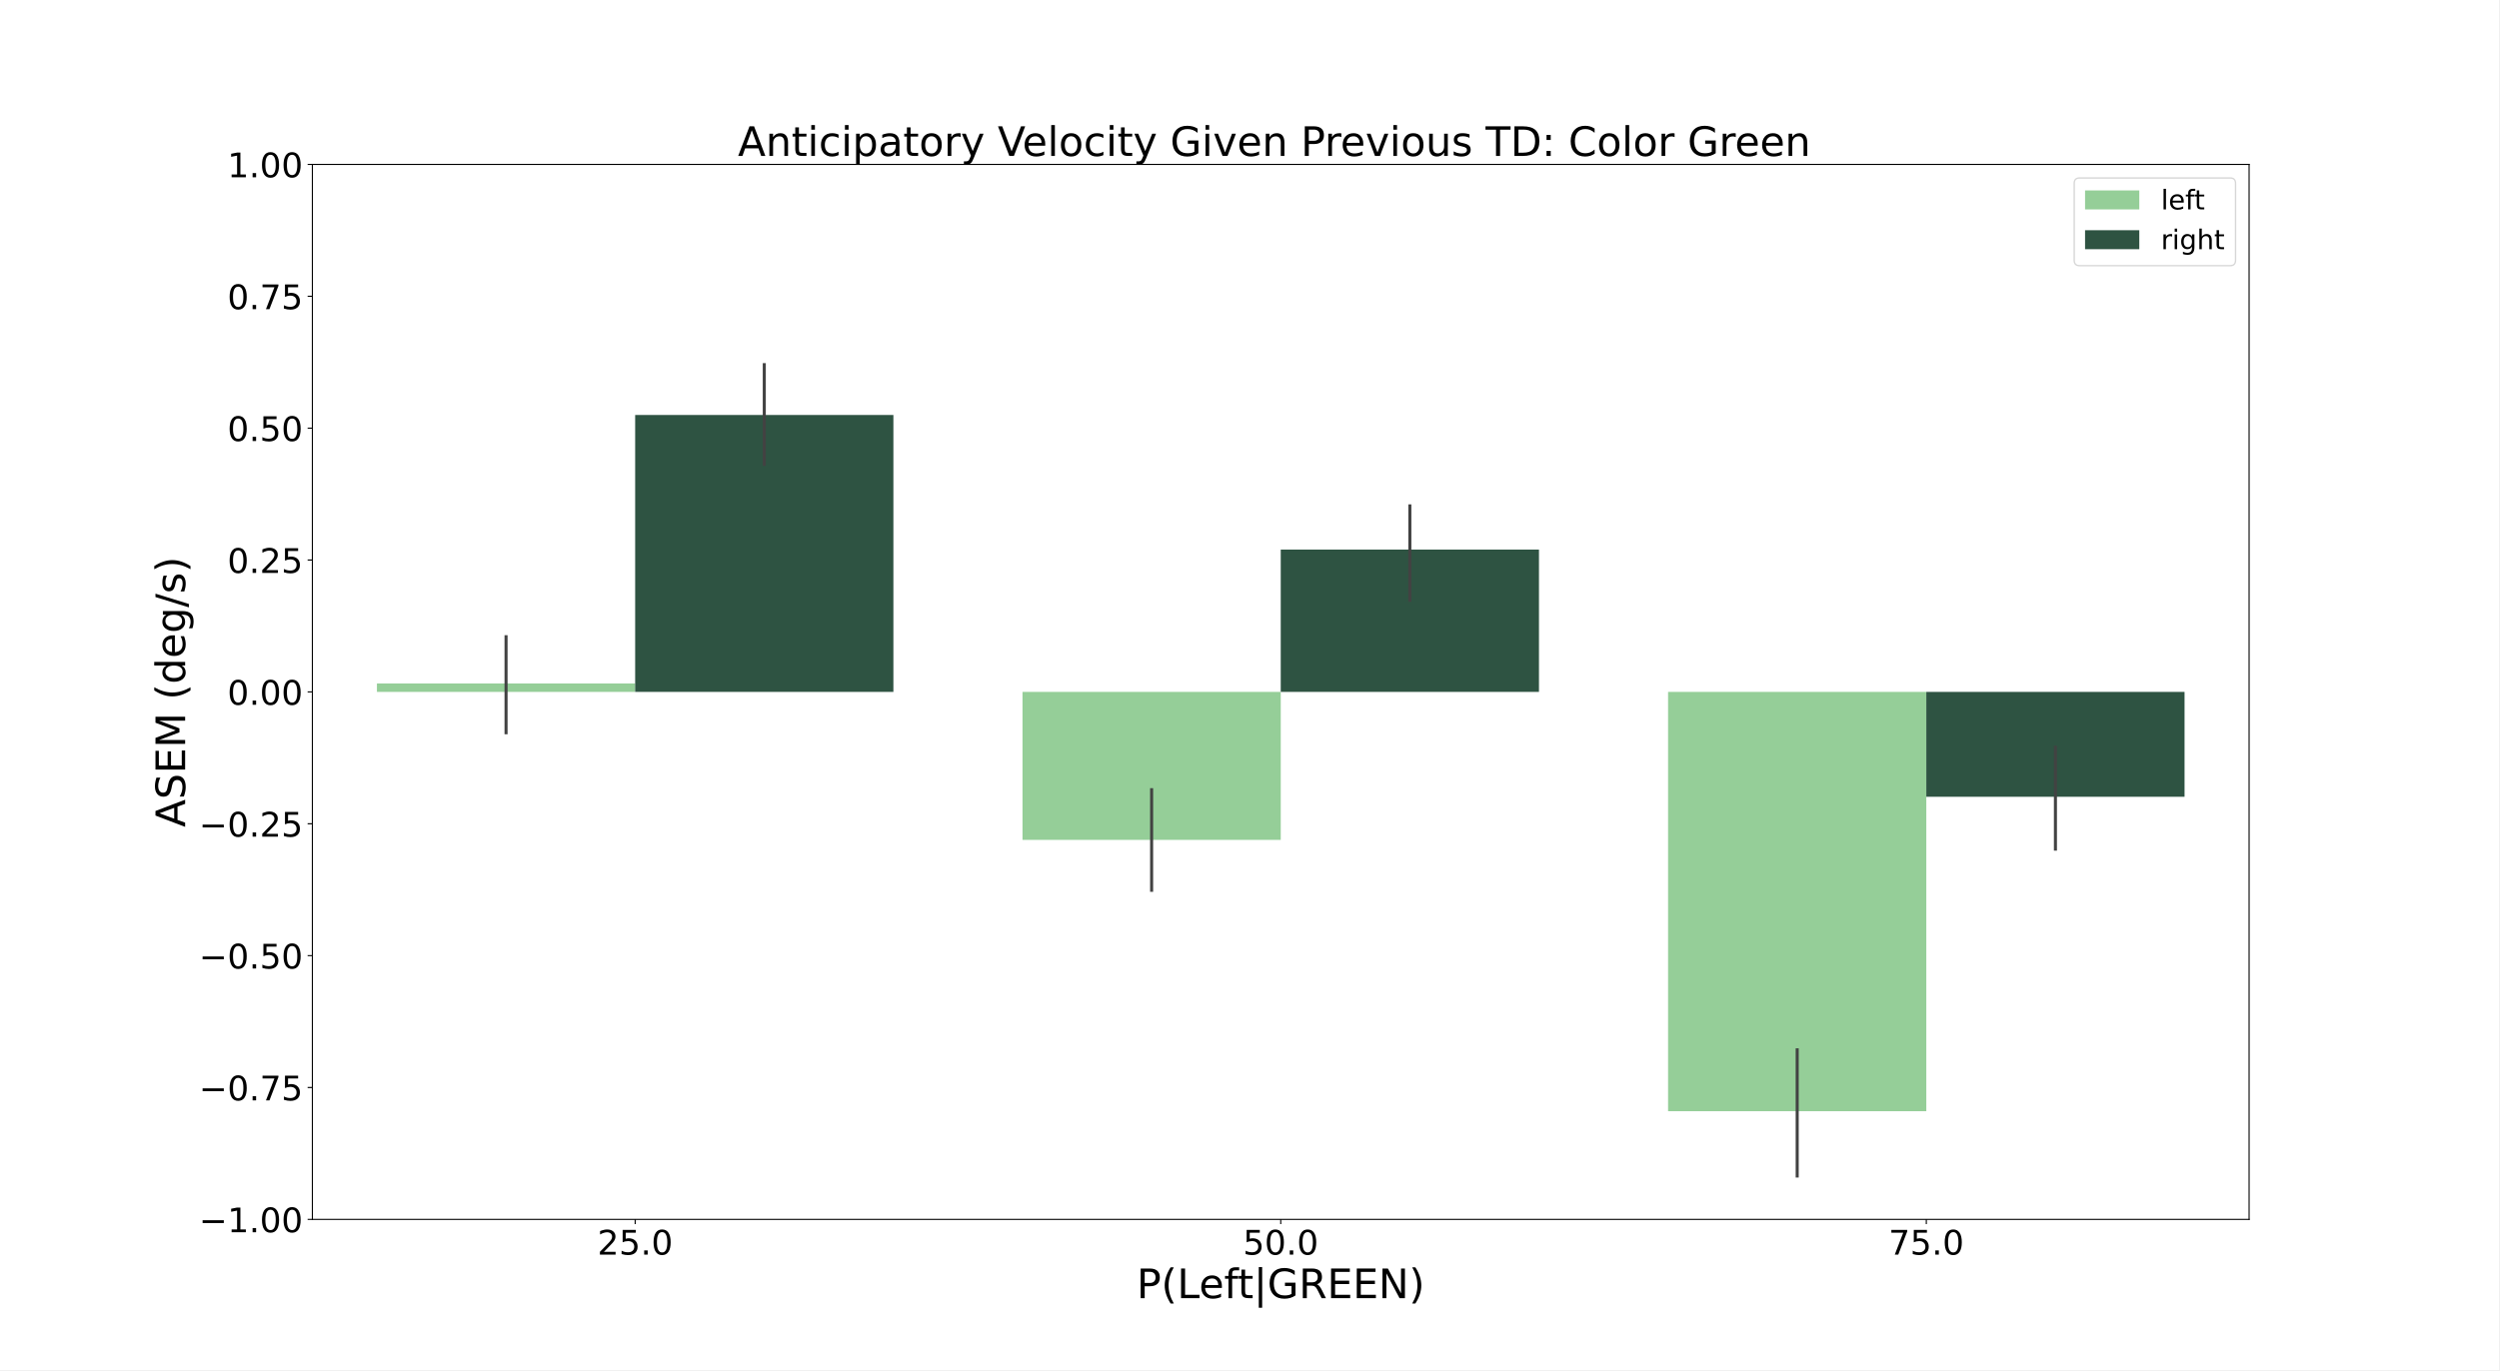
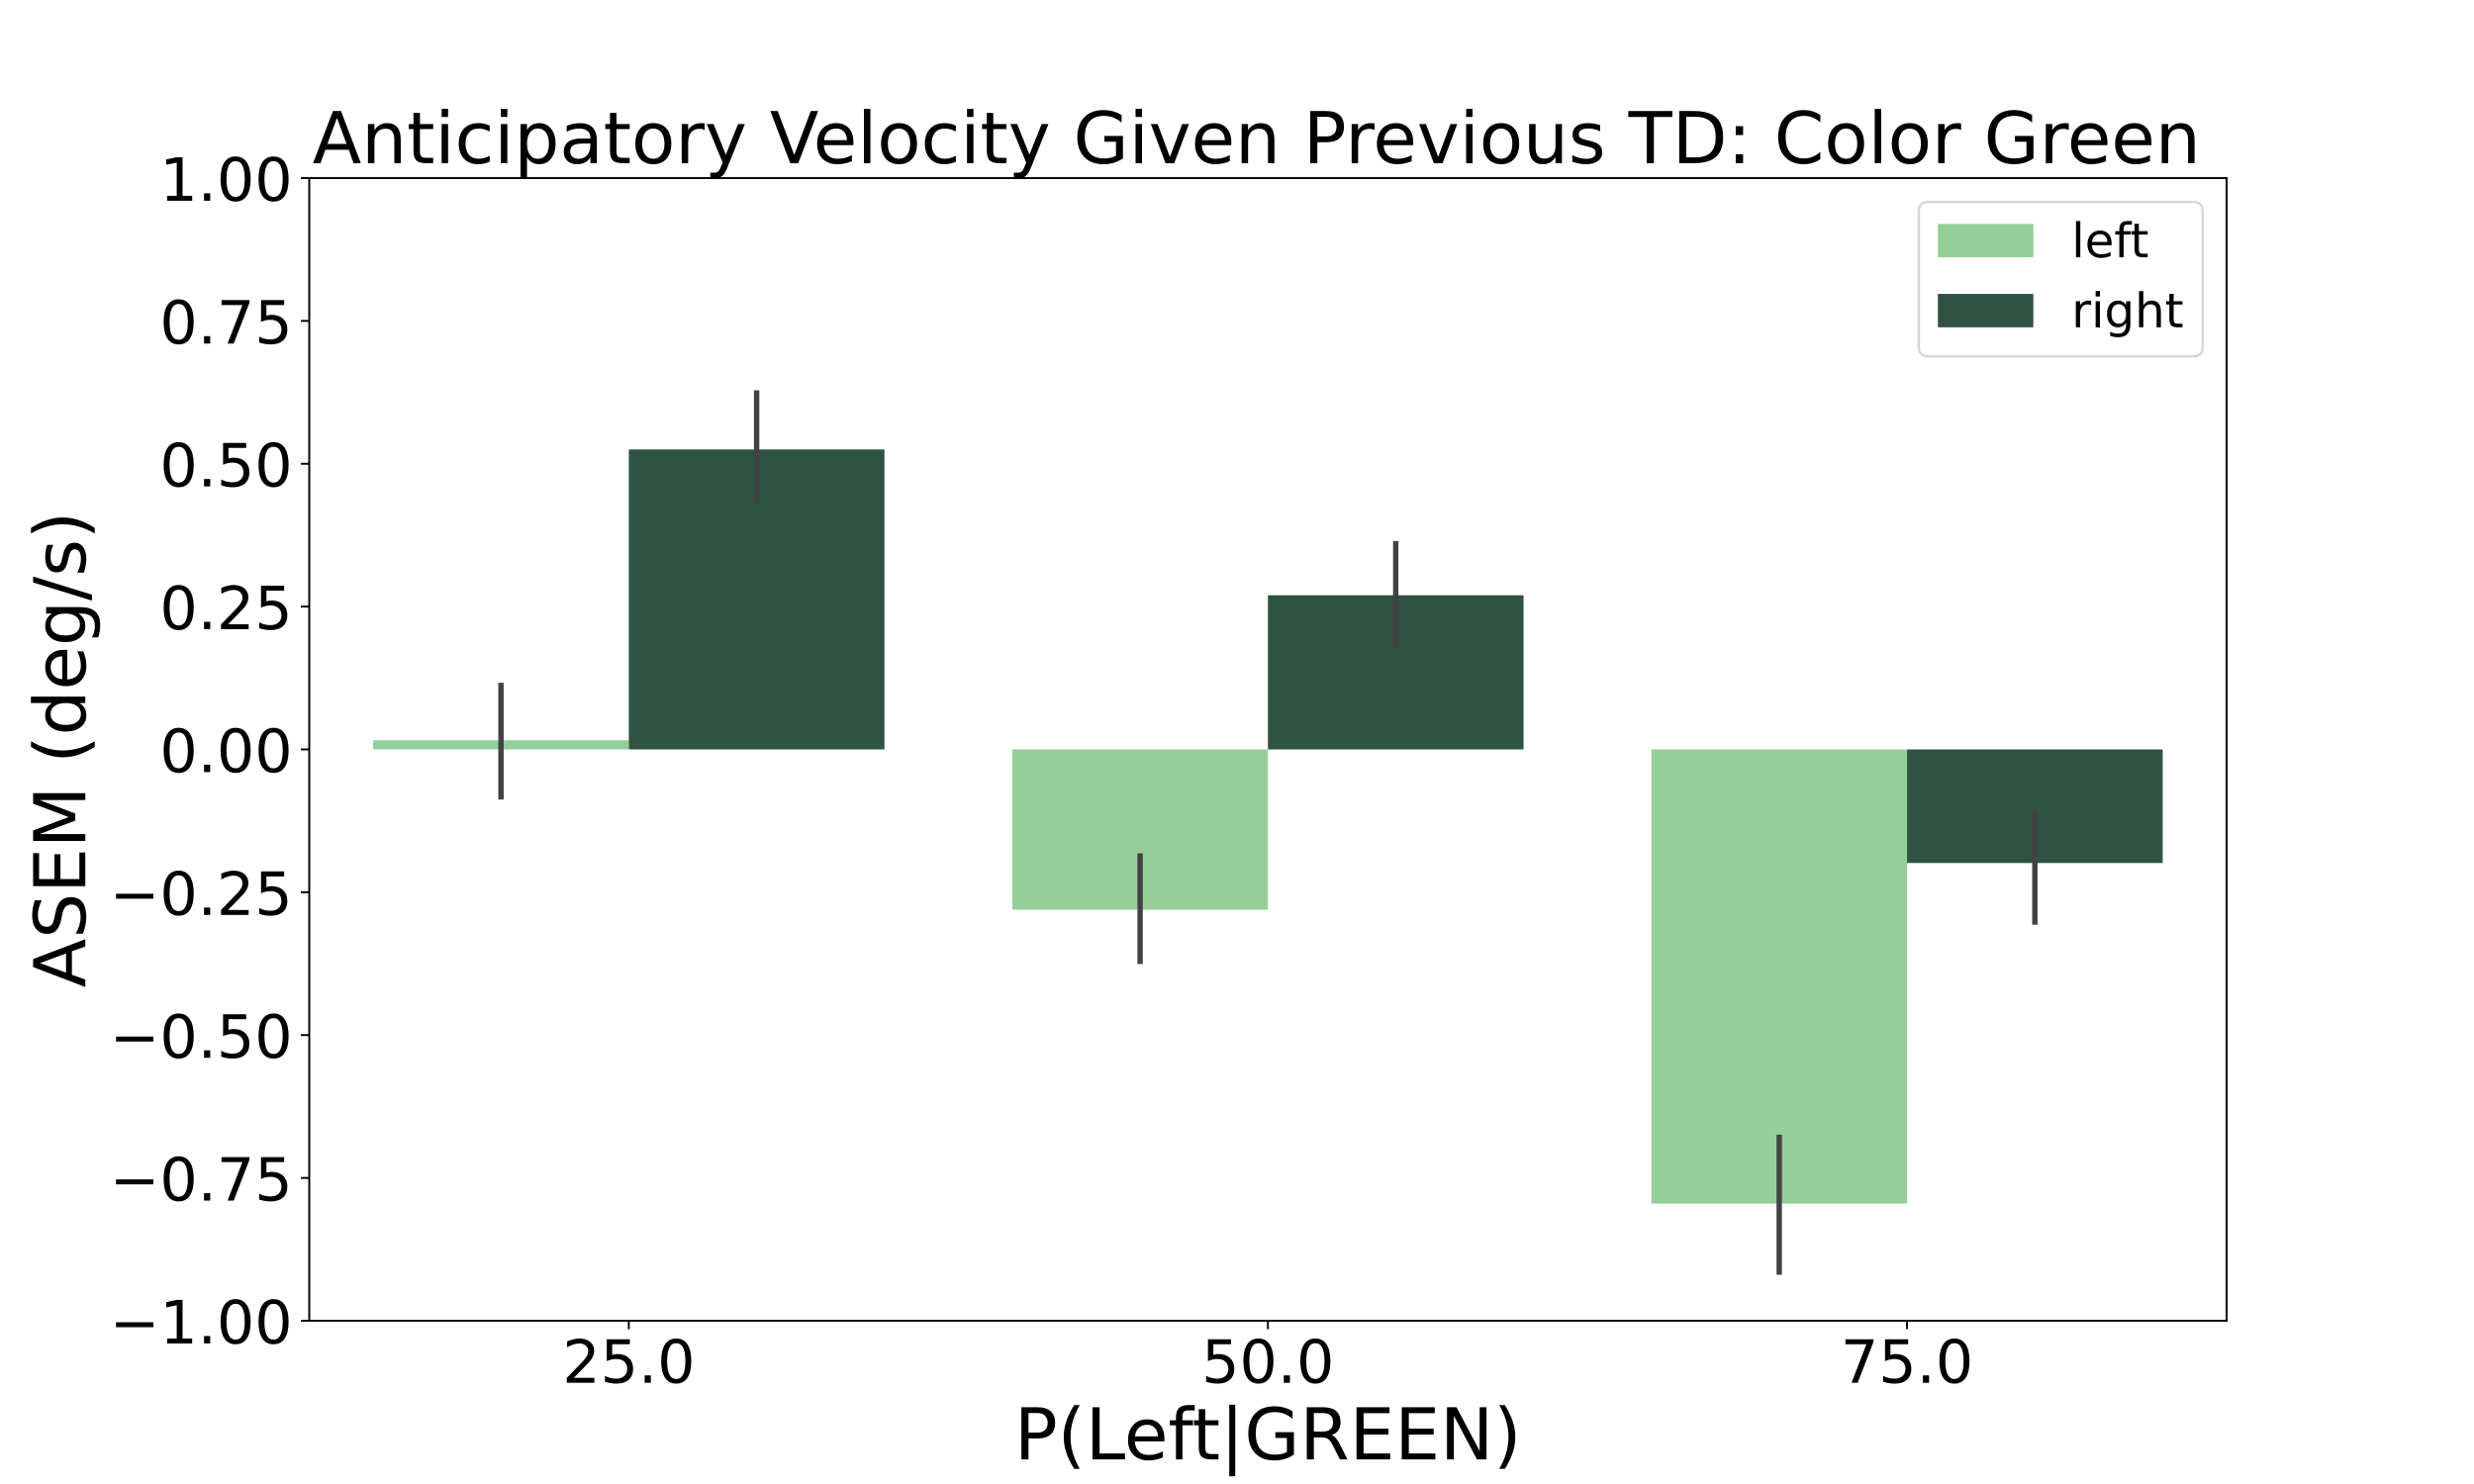
- <svg xmlns="http://www.w3.org/2000/svg" xmlns:xlink="http://www.w3.org/1999/xlink" width="1843.2pt" height="1010.88pt" viewBox="0 0 1843.2 1010.88" version="1.1">
+ <svg xmlns="http://www.w3.org/2000/svg" xmlns:xlink="http://www.w3.org/1999/xlink" width="1036.8pt" height="622.08pt" viewBox="0 0 1036.8 622.08" version="1.1">
  <defs>
    <style type="text/css">*{stroke-linejoin: round; stroke-linecap: butt}</style>
  </defs>
  <g id="figure_1">
    <g id="patch_1">
-       <path d="M 0 1010.88  L 1843.2 1010.88  L 1843.2 0  L 0 0  z " style="fill: #ffffff" />
+       <path d="M 0 622.08  L 1036.8 622.08  L 1036.8 0  L 0 0  z " style="fill: #ffffff" />
    </g>
    <g id="axes_1">
      <g id="patch_2">
-         <path d="M 230.4 899.683  L 1658.88 899.683  L 1658.88 121.306  L 230.4 121.306  z " style="fill: #ffffff" />
+         <path d="M 129.6 553.651  L 933.12 553.651  L 933.12 74.65  L 129.6 74.65  z " style="fill: #ffffff" />
      </g>
      <g id="patch_3">
-         <path d="M 278.016 510.494  L 468.48 510.494  L 468.48 504.278  L 278.016 504.278  z " clip-path="url(#pbdbad9fcd5)" style="fill: #95ce98" />
+         <path d="M 156.384 314.15  L 263.52 314.15  L 263.52 310.325  L 156.384 310.325  z " clip-path="url(#p9c2d5ff029)" style="fill: #95ce98" />
      </g>
      <g id="patch_4">
-         <path d="M 754.176 510.494  L 944.64 510.494  L 944.64 619.681  L 754.176 619.681  z " clip-path="url(#pbdbad9fcd5)" style="fill: #95ce98" />
+         <path d="M 424.224 314.15  L 531.36 314.15  L 531.36 381.342  L 424.224 381.342  z " clip-path="url(#p9c2d5ff029)" style="fill: #95ce98" />
      </g>
      <g id="patch_5">
-         <path d="M 1230.336 510.494  L 1420.8 510.494  L 1420.8 819.87  L 1230.336 819.87  z " clip-path="url(#pbdbad9fcd5)" style="fill: #95ce98" />
+         <path d="M 692.064 314.15  L 799.2 314.15  L 799.2 504.536  L 692.064 504.536  z " clip-path="url(#p9c2d5ff029)" style="fill: #95ce98" />
      </g>
      <g id="patch_6">
-         <path d="M 468.48 510.494  L 658.944 510.494  L 658.944 306.179  L 468.48 306.179  z " clip-path="url(#pbdbad9fcd5)" style="fill: #2e5342" />
+         <path d="M 263.52 314.15  L 370.656 314.15  L 370.656 188.418  L 263.52 188.418  z " clip-path="url(#p9c2d5ff029)" style="fill: #2e5342" />
      </g>
      <g id="patch_7">
-         <path d="M 944.64 510.494  L 1135.104 510.494  L 1135.104 405.489  L 944.64 405.489  z " clip-path="url(#pbdbad9fcd5)" style="fill: #2e5342" />
+         <path d="M 531.36 314.15  L 638.496 314.15  L 638.496 249.532  L 531.36 249.532  z " clip-path="url(#p9c2d5ff029)" style="fill: #2e5342" />
      </g>
      <g id="patch_8">
-         <path d="M 1420.8 510.494  L 1611.264 510.494  L 1611.264 587.874  L 1420.8 587.874  z " clip-path="url(#pbdbad9fcd5)" style="fill: #2e5342" />
+         <path d="M 799.2 314.15  L 906.336 314.15  L 906.336 361.768  L 799.2 361.768  z " clip-path="url(#p9c2d5ff029)" style="fill: #2e5342" />
      </g>
      <g id="patch_9">
-         <path d="M 468.48 510.494  L 468.48 510.494  L 468.48 510.494  L 468.48 510.494  z " clip-path="url(#pbdbad9fcd5)" style="fill: #95ce98" />
+         <path d="M 263.52 314.15  L 263.52 314.15  L 263.52 314.15  L 263.52 314.15  z " clip-path="url(#p9c2d5ff029)" style="fill: #95ce98" />
      </g>
      <g id="patch_10">
-         <path d="M 468.48 510.494  L 468.48 510.494  L 468.48 510.494  L 468.48 510.494  z " clip-path="url(#pbdbad9fcd5)" style="fill: #2e5342" />
+         <path d="M 263.52 314.15  L 263.52 314.15  L 263.52 314.15  L 263.52 314.15  z " clip-path="url(#p9c2d5ff029)" style="fill: #2e5342" />
      </g>
      <g id="matplotlib.axis_1">
        <g id="xtick_1">
          <g id="line2d_1">
            <defs>
-               <path id="mab6861afed" d="M 0 0  L 0 3.5  " style="stroke: #000000; stroke-width: 0.8" />
+               <path id="m8c7aa75cab" d="M 0 0  L 0 3.5  " style="stroke: #000000; stroke-width: 0.8" />
            </defs>
            <g>
-               <use xlink:href="#mab6861afed" x="468.48" y="899.683" style="stroke: #000000; stroke-width: 0.8" />
+               <use xlink:href="#m8c7aa75cab" x="263.52" y="553.651" style="stroke: #000000; stroke-width: 0.8" />
            </g>
          </g>
          <g id="text_1">
-             <g transform="translate(440.648 925.6793) scale(0.25 -0.25)">
+             <g transform="translate(235.688 579.6473) scale(0.25 -0.25)">
              <defs>
                <path id="DejaVuSans-32" d="M 1228 531  L 3431 531  L 3431 0  L 469 0  L 469 531  Q 828 903 1448 1529  Q 2069 2156 2228 2338  Q 2531 2678 2651 2914  Q 2772 3150 2772 3378  Q 2772 3750 2511 3984  Q 2250 4219 1831 4219  Q 1534 4219 1204 4116  Q 875 4013 500 3803  L 500 4441  Q 881 4594 1212 4672  Q 1544 4750 1819 4750  Q 2544 4750 2975 4387  Q 3406 4025 3406 3419  Q 3406 3131 3298 2873  Q 3191 2616 2906 2266  Q 2828 2175 2409 1742  Q 1991 1309 1228 531  z " transform="scale(0.015625)" />
                <path id="DejaVuSans-35" d="M 691 4666  L 3169 4666  L 3169 4134  L 1269 4134  L 1269 2991  Q 1406 3038 1543 3061  Q 1681 3084 1819 3084  Q 2600 3084 3056 2656  Q 3513 2228 3513 1497  Q 3513 744 3044 326  Q 2575 -91 1722 -91  Q 1428 -91 1123 -41  Q 819 9 494 109  L 494 744  Q 775 591 1075 516  Q 1375 441 1709 441  Q 2250 441 2565 725  Q 2881 1009 2881 1497  Q 2881 1984 2565 2268  Q 2250 2553 1709 2553  Q 1456 2553 1204 2497  Q 953 2441 691 2322  L 691 4666  z " transform="scale(0.015625)" />
                <path id="DejaVuSans-2e" d="M 684 794  L 1344 794  L 1344 0  L 684 0  L 684 794  z " transform="scale(0.015625)" />
                <path id="DejaVuSans-30" d="M 2034 4250  Q 1547 4250 1301 3770  Q 1056 3291 1056 2328  Q 1056 1369 1301 889  Q 1547 409 2034 409  Q 2525 409 2770 889  Q 3016 1369 3016 2328  Q 3016 3291 2770 3770  Q 2525 4250 2034 4250  z M 2034 4750  Q 2819 4750 3233 4129  Q 3647 3509 3647 2328  Q 3647 1150 3233 529  Q 2819 -91 2034 -91  Q 1250 -91 836 529  Q 422 1150 422 2328  Q 422 3509 836 4129  Q 1250 4750 2034 4750  z " transform="scale(0.015625)" />
              </defs>
              <use xlink:href="#DejaVuSans-32" />
              <use xlink:href="#DejaVuSans-35" x="63.623" />
              <use xlink:href="#DejaVuSans-2e" x="127.246" />
              <use xlink:href="#DejaVuSans-30" x="159.033" />
            </g>
          </g>
        </g>
        <g id="xtick_2">
          <g id="line2d_2">
            <g>
-               <use xlink:href="#mab6861afed" x="944.64" y="899.683" style="stroke: #000000; stroke-width: 0.8" />
+               <use xlink:href="#m8c7aa75cab" x="531.36" y="553.651" style="stroke: #000000; stroke-width: 0.8" />
            </g>
          </g>
          <g id="text_2">
-             <g transform="translate(916.808 925.6793) scale(0.25 -0.25)">
+             <g transform="translate(503.528 579.6473) scale(0.25 -0.25)">
              <use xlink:href="#DejaVuSans-35" />
              <use xlink:href="#DejaVuSans-30" x="63.623" />
              <use xlink:href="#DejaVuSans-2e" x="127.246" />
              <use xlink:href="#DejaVuSans-30" x="159.033" />
            </g>
          </g>
        </g>
        <g id="xtick_3">
          <g id="line2d_3">
            <g>
-               <use xlink:href="#mab6861afed" x="1420.8" y="899.683" style="stroke: #000000; stroke-width: 0.8" />
+               <use xlink:href="#m8c7aa75cab" x="799.2" y="553.651" style="stroke: #000000; stroke-width: 0.8" />
            </g>
          </g>
          <g id="text_3">
-             <g transform="translate(1392.968 925.6793) scale(0.25 -0.25)">
+             <g transform="translate(771.368 579.6473) scale(0.25 -0.25)">
              <defs>
                <path id="DejaVuSans-37" d="M 525 4666  L 3525 4666  L 3525 4397  L 1831 0  L 1172 0  L 2766 4134  L 525 4134  L 525 4666  z " transform="scale(0.015625)" />
              </defs>
              <use xlink:href="#DejaVuSans-37" />
              <use xlink:href="#DejaVuSans-35" x="63.623" />
              <use xlink:href="#DejaVuSans-2e" x="127.246" />
              <use xlink:href="#DejaVuSans-30" x="159.033" />
            </g>
          </g>
        </g>
        <g id="text_4">
-           <g transform="translate(838.3908 957.8051) scale(0.3 -0.3)">
+           <g transform="translate(425.1108 611.7731) scale(0.3 -0.3)">
            <defs>
              <path id="DejaVuSans-50" d="M 1259 4147  L 1259 2394  L 2053 2394  Q 2494 2394 2734 2622  Q 2975 2850 2975 3272  Q 2975 3691 2734 3919  Q 2494 4147 2053 4147  L 1259 4147  z M 628 4666  L 2053 4666  Q 2838 4666 3239 4311  Q 3641 3956 3641 3272  Q 3641 2581 3239 2228  Q 2838 1875 2053 1875  L 1259 1875  L 1259 0  L 628 0  L 628 4666  z " transform="scale(0.015625)" />
              <path id="DejaVuSans-28" d="M 1984 4856  Q 1566 4138 1362 3434  Q 1159 2731 1159 2009  Q 1159 1288 1364 580  Q 1569 -128 1984 -844  L 1484 -844  Q 1016 -109 783 600  Q 550 1309 550 2009  Q 550 2706 781 3412  Q 1013 4119 1484 4856  L 1984 4856  z " transform="scale(0.015625)" />
              <path id="DejaVuSans-4c" d="M 628 4666  L 1259 4666  L 1259 531  L 3531 531  L 3531 0  L 628 0  L 628 4666  z " transform="scale(0.015625)" />
              <path id="DejaVuSans-65" d="M 3597 1894  L 3597 1613  L 953 1613  Q 991 1019 1311 708  Q 1631 397 2203 397  Q 2534 397 2845 478  Q 3156 559 3463 722  L 3463 178  Q 3153 47 2828 -22  Q 2503 -91 2169 -91  Q 1331 -91 842 396  Q 353 884 353 1716  Q 353 2575 817 3079  Q 1281 3584 2069 3584  Q 2775 3584 3186 3129  Q 3597 2675 3597 1894  z M 3022 2063  Q 3016 2534 2758 2815  Q 2500 3097 2075 3097  Q 1594 3097 1305 2825  Q 1016 2553 972 2059  L 3022 2063  z " transform="scale(0.015625)" />
              <path id="DejaVuSans-66" d="M 2375 4863  L 2375 4384  L 1825 4384  Q 1516 4384 1395 4259  Q 1275 4134 1275 3809  L 1275 3500  L 2222 3500  L 2222 3053  L 1275 3053  L 1275 0  L 697 0  L 697 3053  L 147 3053  L 147 3500  L 697 3500  L 697 3744  Q 697 4328 969 4595  Q 1241 4863 1831 4863  L 2375 4863  z " transform="scale(0.015625)" />
              <path id="DejaVuSans-74" d="M 1172 4494  L 1172 3500  L 2356 3500  L 2356 3053  L 1172 3053  L 1172 1153  Q 1172 725 1289 603  Q 1406 481 1766 481  L 2356 481  L 2356 0  L 1766 0  Q 1100 0 847 248  Q 594 497 594 1153  L 594 3053  L 172 3053  L 172 3500  L 594 3500  L 594 4494  L 1172 4494  z " transform="scale(0.015625)" />
              <path id="DejaVuSans-7c" d="M 1344 4891  L 1344 -1509  L 813 -1509  L 813 4891  L 1344 4891  z " transform="scale(0.015625)" />
              <path id="DejaVuSans-47" d="M 3809 666  L 3809 1919  L 2778 1919  L 2778 2438  L 4434 2438  L 4434 434  Q 4069 175 3628 42  Q 3188 -91 2688 -91  Q 1594 -91 976 548  Q 359 1188 359 2328  Q 359 3472 976 4111  Q 1594 4750 2688 4750  Q 3144 4750 3555 4637  Q 3966 4525 4313 4306  L 4313 3634  Q 3963 3931 3569 4081  Q 3175 4231 2741 4231  Q 1884 4231 1454 3753  Q 1025 3275 1025 2328  Q 1025 1384 1454 906  Q 1884 428 2741 428  Q 3075 428 3337 486  Q 3600 544 3809 666  z " transform="scale(0.015625)" />
              <path id="DejaVuSans-52" d="M 2841 2188  Q 3044 2119 3236 1894  Q 3428 1669 3622 1275  L 4263 0  L 3584 0  L 2988 1197  Q 2756 1666 2539 1819  Q 2322 1972 1947 1972  L 1259 1972  L 1259 0  L 628 0  L 628 4666  L 2053 4666  Q 2853 4666 3247 4331  Q 3641 3997 3641 3322  Q 3641 2881 3436 2590  Q 3231 2300 2841 2188  z M 1259 4147  L 1259 2491  L 2053 2491  Q 2509 2491 2742 2702  Q 2975 2913 2975 3322  Q 2975 3731 2742 3939  Q 2509 4147 2053 4147  L 1259 4147  z " transform="scale(0.015625)" />
              <path id="DejaVuSans-45" d="M 628 4666  L 3578 4666  L 3578 4134  L 1259 4134  L 1259 2753  L 3481 2753  L 3481 2222  L 1259 2222  L 1259 531  L 3634 531  L 3634 0  L 628 0  L 628 4666  z " transform="scale(0.015625)" />
              <path id="DejaVuSans-4e" d="M 628 4666  L 1478 4666  L 3547 763  L 3547 4666  L 4159 4666  L 4159 0  L 3309 0  L 1241 3903  L 1241 0  L 628 0  L 628 4666  z " transform="scale(0.015625)" />
              <path id="DejaVuSans-29" d="M 513 4856  L 1013 4856  Q 1481 4119 1714 3412  Q 1947 2706 1947 2009  Q 1947 1309 1714 600  Q 1481 -109 1013 -844  L 513 -844  Q 928 -128 1133 580  Q 1338 1288 1338 2009  Q 1338 2731 1133 3434  Q 928 4138 513 4856  z " transform="scale(0.015625)" />
            </defs>
            <use xlink:href="#DejaVuSans-50" />
            <use xlink:href="#DejaVuSans-28" x="60.303" />
            <use xlink:href="#DejaVuSans-4c" x="99.316" />
            <use xlink:href="#DejaVuSans-65" x="153.279" />
            <use xlink:href="#DejaVuSans-66" x="214.803" />
            <use xlink:href="#DejaVuSans-74" x="248.258" />
            <use xlink:href="#DejaVuSans-7c" x="287.467" />
            <use xlink:href="#DejaVuSans-47" x="321.158" />
            <use xlink:href="#DejaVuSans-52" x="398.648" />
            <use xlink:href="#DejaVuSans-45" x="468.131" />
            <use xlink:href="#DejaVuSans-45" x="531.314" />
            <use xlink:href="#DejaVuSans-4e" x="594.498" />
            <use xlink:href="#DejaVuSans-29" x="669.303" />
          </g>
        </g>
      </g>
      <g id="matplotlib.axis_2">
        <g id="ytick_1">
          <g id="line2d_4">
            <defs>
-               <path id="m05f90f10a9" d="M 0 0  L -3.5 0  " style="stroke: #000000; stroke-width: 0.8" />
+               <path id="m990d6dc229" d="M 0 0  L -3.5 0  " style="stroke: #000000; stroke-width: 0.8" />
            </defs>
            <g>
-               <use xlink:href="#m05f90f10a9" x="230.4" y="899.683" style="stroke: #000000; stroke-width: 0.8" />
+               <use xlink:href="#m990d6dc229" x="129.6" y="553.651" style="stroke: #000000; stroke-width: 0.8" />
            </g>
          </g>
          <g id="text_5">
-             <g transform="translate(146.7867 909.1812) scale(0.25 -0.25)">
+             <g transform="translate(45.98672 563.1492) scale(0.25 -0.25)">
              <defs>
                <path id="DejaVuSans-2212" d="M 678 2272  L 4684 2272  L 4684 1741  L 678 1741  L 678 2272  z " transform="scale(0.015625)" />
                <path id="DejaVuSans-31" d="M 794 531  L 1825 531  L 1825 4091  L 703 3866  L 703 4441  L 1819 4666  L 2450 4666  L 2450 531  L 3481 531  L 3481 0  L 794 0  L 794 531  z " transform="scale(0.015625)" />
              </defs>
              <use xlink:href="#DejaVuSans-2212" />
              <use xlink:href="#DejaVuSans-31" x="83.789" />
              <use xlink:href="#DejaVuSans-2e" x="147.412" />
              <use xlink:href="#DejaVuSans-30" x="179.199" />
              <use xlink:href="#DejaVuSans-30" x="242.822" />
            </g>
          </g>
        </g>
        <g id="ytick_2">
          <g id="line2d_5">
            <g>
-               <use xlink:href="#m05f90f10a9" x="230.4" y="802.386" style="stroke: #000000; stroke-width: 0.8" />
+               <use xlink:href="#m990d6dc229" x="129.6" y="493.776" style="stroke: #000000; stroke-width: 0.8" />
            </g>
          </g>
          <g id="text_6">
-             <g transform="translate(146.7867 811.884) scale(0.25 -0.25)">
+             <g transform="translate(45.98672 503.274) scale(0.25 -0.25)">
              <use xlink:href="#DejaVuSans-2212" />
              <use xlink:href="#DejaVuSans-30" x="83.789" />
              <use xlink:href="#DejaVuSans-2e" x="147.412" />
              <use xlink:href="#DejaVuSans-37" x="179.199" />
              <use xlink:href="#DejaVuSans-35" x="242.822" />
            </g>
          </g>
        </g>
        <g id="ytick_3">
          <g id="line2d_6">
            <g>
-               <use xlink:href="#m05f90f10a9" x="230.4" y="705.089" style="stroke: #000000; stroke-width: 0.8" />
+               <use xlink:href="#m990d6dc229" x="129.6" y="433.901" style="stroke: #000000; stroke-width: 0.8" />
            </g>
          </g>
          <g id="text_7">
-             <g transform="translate(146.7867 714.5868) scale(0.25 -0.25)">
+             <g transform="translate(45.98672 443.3988) scale(0.25 -0.25)">
              <use xlink:href="#DejaVuSans-2212" />
              <use xlink:href="#DejaVuSans-30" x="83.789" />
              <use xlink:href="#DejaVuSans-2e" x="147.412" />
              <use xlink:href="#DejaVuSans-35" x="179.199" />
              <use xlink:href="#DejaVuSans-30" x="242.822" />
            </g>
          </g>
        </g>
        <g id="ytick_4">
          <g id="line2d_7">
            <g>
-               <use xlink:href="#m05f90f10a9" x="230.4" y="607.792" style="stroke: #000000; stroke-width: 0.8" />
+               <use xlink:href="#m990d6dc229" x="129.6" y="374.026" style="stroke: #000000; stroke-width: 0.8" />
            </g>
          </g>
          <g id="text_8">
-             <g transform="translate(146.7867 617.2896) scale(0.25 -0.25)">
+             <g transform="translate(45.98672 383.5236) scale(0.25 -0.25)">
              <use xlink:href="#DejaVuSans-2212" />
              <use xlink:href="#DejaVuSans-30" x="83.789" />
              <use xlink:href="#DejaVuSans-2e" x="147.412" />
              <use xlink:href="#DejaVuSans-32" x="179.199" />
              <use xlink:href="#DejaVuSans-35" x="242.822" />
            </g>
          </g>
        </g>
        <g id="ytick_5">
          <g id="line2d_8">
            <g>
-               <use xlink:href="#m05f90f10a9" x="230.4" y="510.494" style="stroke: #000000; stroke-width: 0.8" />
+               <use xlink:href="#m990d6dc229" x="129.6" y="314.15" style="stroke: #000000; stroke-width: 0.8" />
            </g>
          </g>
          <g id="text_9">
-             <g transform="translate(167.7359 519.9924) scale(0.25 -0.25)">
+             <g transform="translate(66.93594 323.6484) scale(0.25 -0.25)">
              <use xlink:href="#DejaVuSans-30" />
              <use xlink:href="#DejaVuSans-2e" x="63.623" />
              <use xlink:href="#DejaVuSans-30" x="95.41" />
              <use xlink:href="#DejaVuSans-30" x="159.033" />
            </g>
          </g>
        </g>
        <g id="ytick_6">
          <g id="line2d_9">
            <g>
-               <use xlink:href="#m05f90f10a9" x="230.4" y="413.197" style="stroke: #000000; stroke-width: 0.8" />
+               <use xlink:href="#m990d6dc229" x="129.6" y="254.275" style="stroke: #000000; stroke-width: 0.8" />
            </g>
          </g>
          <g id="text_10">
-             <g transform="translate(167.7359 422.6952) scale(0.25 -0.25)">
+             <g transform="translate(66.93594 263.7732) scale(0.25 -0.25)">
              <use xlink:href="#DejaVuSans-30" />
              <use xlink:href="#DejaVuSans-2e" x="63.623" />
              <use xlink:href="#DejaVuSans-32" x="95.41" />
              <use xlink:href="#DejaVuSans-35" x="159.033" />
            </g>
          </g>
        </g>
        <g id="ytick_7">
          <g id="line2d_10">
            <g>
-               <use xlink:href="#m05f90f10a9" x="230.4" y="315.9" style="stroke: #000000; stroke-width: 0.8" />
+               <use xlink:href="#m990d6dc229" x="129.6" y="194.4" style="stroke: #000000; stroke-width: 0.8" />
            </g>
          </g>
          <g id="text_11">
-             <g transform="translate(167.7359 325.398) scale(0.25 -0.25)">
+             <g transform="translate(66.93594 203.898) scale(0.25 -0.25)">
              <use xlink:href="#DejaVuSans-30" />
              <use xlink:href="#DejaVuSans-2e" x="63.623" />
              <use xlink:href="#DejaVuSans-35" x="95.41" />
              <use xlink:href="#DejaVuSans-30" x="159.033" />
            </g>
          </g>
        </g>
        <g id="ytick_8">
          <g id="line2d_11">
            <g>
-               <use xlink:href="#m05f90f10a9" x="230.4" y="218.603" style="stroke: #000000; stroke-width: 0.8" />
+               <use xlink:href="#m990d6dc229" x="129.6" y="134.525" style="stroke: #000000; stroke-width: 0.8" />
            </g>
          </g>
          <g id="text_12">
-             <g transform="translate(167.7359 228.1008) scale(0.25 -0.25)">
+             <g transform="translate(66.93594 144.0228) scale(0.25 -0.25)">
              <use xlink:href="#DejaVuSans-30" />
              <use xlink:href="#DejaVuSans-2e" x="63.623" />
              <use xlink:href="#DejaVuSans-37" x="95.41" />
              <use xlink:href="#DejaVuSans-35" x="159.033" />
            </g>
          </g>
        </g>
        <g id="ytick_9">
          <g id="line2d_12">
            <g>
-               <use xlink:href="#m05f90f10a9" x="230.4" y="121.306" style="stroke: #000000; stroke-width: 0.8" />
+               <use xlink:href="#m990d6dc229" x="129.6" y="74.65" style="stroke: #000000; stroke-width: 0.8" />
            </g>
          </g>
          <g id="text_13">
-             <g transform="translate(167.7359 130.8036) scale(0.25 -0.25)">
+             <g transform="translate(66.93594 84.14765) scale(0.25 -0.25)">
              <use xlink:href="#DejaVuSans-31" />
              <use xlink:href="#DejaVuSans-2e" x="63.623" />
              <use xlink:href="#DejaVuSans-30" x="95.41" />
              <use xlink:href="#DejaVuSans-30" x="159.033" />
            </g>
          </g>
        </g>
        <g id="text_14">
-           <g transform="translate(136.5477 610.3124) rotate(-90) scale(0.3 -0.3)">
+           <g transform="translate(35.74766 413.9684) rotate(-90) scale(0.3 -0.3)">
            <defs>
              <path id="DejaVuSans-41" d="M 2188 4044  L 1331 1722  L 3047 1722  L 2188 4044  z M 1831 4666  L 2547 4666  L 4325 0  L 3669 0  L 3244 1197  L 1141 1197  L 716 0  L 50 0  L 1831 4666  z " transform="scale(0.015625)" />
              <path id="DejaVuSans-53" d="M 3425 4513  L 3425 3897  Q 3066 4069 2747 4153  Q 2428 4238 2131 4238  Q 1616 4238 1336 4038  Q 1056 3838 1056 3469  Q 1056 3159 1242 3001  Q 1428 2844 1947 2747  L 2328 2669  Q 3034 2534 3370 2195  Q 3706 1856 3706 1288  Q 3706 609 3251 259  Q 2797 -91 1919 -91  Q 1588 -91 1214 -16  Q 841 59 441 206  L 441 856  Q 825 641 1194 531  Q 1563 422 1919 422  Q 2459 422 2753 634  Q 3047 847 3047 1241  Q 3047 1584 2836 1778  Q 2625 1972 2144 2069  L 1759 2144  Q 1053 2284 737 2584  Q 422 2884 422 3419  Q 422 4038 858 4394  Q 1294 4750 2059 4750  Q 2388 4750 2728 4690  Q 3069 4631 3425 4513  z " transform="scale(0.015625)" />
              <path id="DejaVuSans-4d" d="M 628 4666  L 1569 4666  L 2759 1491  L 3956 4666  L 4897 4666  L 4897 0  L 4281 0  L 4281 4097  L 3078 897  L 2444 897  L 1241 4097  L 1241 0  L 628 0  L 628 4666  z " transform="scale(0.015625)" />
              <path id="DejaVuSans-20" transform="scale(0.015625)" />
              <path id="DejaVuSans-64" d="M 2906 2969  L 2906 4863  L 3481 4863  L 3481 0  L 2906 0  L 2906 525  Q 2725 213 2448 61  Q 2172 -91 1784 -91  Q 1150 -91 751 415  Q 353 922 353 1747  Q 353 2572 751 3078  Q 1150 3584 1784 3584  Q 2172 3584 2448 3432  Q 2725 3281 2906 2969  z M 947 1747  Q 947 1113 1208 752  Q 1469 391 1925 391  Q 2381 391 2643 752  Q 2906 1113 2906 1747  Q 2906 2381 2643 2742  Q 2381 3103 1925 3103  Q 1469 3103 1208 2742  Q 947 2381 947 1747  z " transform="scale(0.015625)" />
              <path id="DejaVuSans-67" d="M 2906 1791  Q 2906 2416 2648 2759  Q 2391 3103 1925 3103  Q 1463 3103 1205 2759  Q 947 2416 947 1791  Q 947 1169 1205 825  Q 1463 481 1925 481  Q 2391 481 2648 825  Q 2906 1169 2906 1791  z M 3481 434  Q 3481 -459 3084 -895  Q 2688 -1331 1869 -1331  Q 1566 -1331 1297 -1286  Q 1028 -1241 775 -1147  L 775 -588  Q 1028 -725 1275 -790  Q 1522 -856 1778 -856  Q 2344 -856 2625 -561  Q 2906 -266 2906 331  L 2906 616  Q 2728 306 2450 153  Q 2172 0 1784 0  Q 1141 0 747 490  Q 353 981 353 1791  Q 353 2603 747 3093  Q 1141 3584 1784 3584  Q 2172 3584 2450 3431  Q 2728 3278 2906 2969  L 2906 3500  L 3481 3500  L 3481 434  z " transform="scale(0.015625)" />
              <path id="DejaVuSans-2f" d="M 1625 4666  L 2156 4666  L 531 -594  L 0 -594  L 1625 4666  z " transform="scale(0.015625)" />
              <path id="DejaVuSans-73" d="M 2834 3397  L 2834 2853  Q 2591 2978 2328 3040  Q 2066 3103 1784 3103  Q 1356 3103 1142 2972  Q 928 2841 928 2578  Q 928 2378 1081 2264  Q 1234 2150 1697 2047  L 1894 2003  Q 2506 1872 2764 1633  Q 3022 1394 3022 966  Q 3022 478 2636 193  Q 2250 -91 1575 -91  Q 1294 -91 989 -36  Q 684 19 347 128  L 347 722  Q 666 556 975 473  Q 1284 391 1588 391  Q 1994 391 2212 530  Q 2431 669 2431 922  Q 2431 1156 2273 1281  Q 2116 1406 1581 1522  L 1381 1569  Q 847 1681 609 1914  Q 372 2147 372 2553  Q 372 3047 722 3315  Q 1072 3584 1716 3584  Q 2034 3584 2315 3537  Q 2597 3491 2834 3397  z " transform="scale(0.015625)" />
            </defs>
            <use xlink:href="#DejaVuSans-41" />
            <use xlink:href="#DejaVuSans-53" x="68.408" />
            <use xlink:href="#DejaVuSans-45" x="131.885" />
            <use xlink:href="#DejaVuSans-4d" x="195.068" />
            <use xlink:href="#DejaVuSans-20" x="281.348" />
            <use xlink:href="#DejaVuSans-28" x="313.135" />
            <use xlink:href="#DejaVuSans-64" x="352.148" />
            <use xlink:href="#DejaVuSans-65" x="415.625" />
            <use xlink:href="#DejaVuSans-67" x="477.148" />
            <use xlink:href="#DejaVuSans-2f" x="540.625" />
            <use xlink:href="#DejaVuSans-73" x="574.316" />
            <use xlink:href="#DejaVuSans-29" x="626.416" />
          </g>
        </g>
      </g>
      <g id="line2d_13">
-         <path d="M 373.248 540.604  L 373.248 469.776  " clip-path="url(#pbdbad9fcd5)" style="fill: none; stroke: #424242; stroke-width: 2.25; stroke-linecap: square" />
+         <path d="M 209.952 334.032  L 209.952 287.342  " clip-path="url(#p9c2d5ff029)" style="fill: none; stroke: #424242; stroke-width: 2.25; stroke-linecap: square" />
      </g>
      <g id="line2d_14">
-         <path d="M 849.408 656.893  L 849.408 582.666  " clip-path="url(#pbdbad9fcd5)" style="fill: none; stroke: #424242; stroke-width: 2.25; stroke-linecap: square" />
+         <path d="M 477.792 402.978  L 477.792 358.828  " clip-path="url(#p9c2d5ff029)" style="fill: none; stroke: #424242; stroke-width: 2.25; stroke-linecap: square" />
      </g>
      <g id="line2d_15">
-         <path d="M 1325.568 867.661  L 1325.568 774.603  " clip-path="url(#pbdbad9fcd5)" style="fill: none; stroke: #424242; stroke-width: 2.25; stroke-linecap: square" />
+         <path d="M 745.632 533.26  L 745.632 476.741  " clip-path="url(#p9c2d5ff029)" style="fill: none; stroke: #424242; stroke-width: 2.25; stroke-linecap: square" />
      </g>
      <g id="line2d_16">
-         <path d="M 563.712 342.611  L 563.712 269.057  " clip-path="url(#pbdbad9fcd5)" style="fill: none; stroke: #424242; stroke-width: 2.25; stroke-linecap: square" />
+         <path d="M 317.088 210.118  L 317.088 164.73  " clip-path="url(#p9c2d5ff029)" style="fill: none; stroke: #424242; stroke-width: 2.25; stroke-linecap: square" />
      </g>
      <g id="line2d_17">
-         <path d="M 1039.872 442.905  L 1039.872 373.269  " clip-path="url(#pbdbad9fcd5)" style="fill: none; stroke: #424242; stroke-width: 2.25; stroke-linecap: square" />
+         <path d="M 584.928 270.975  L 584.928 227.91  " clip-path="url(#p9c2d5ff029)" style="fill: none; stroke: #424242; stroke-width: 2.25; stroke-linecap: square" />
      </g>
      <g id="line2d_18">
-         <path d="M 1516.032 626.483  L 1516.032 551.351  " clip-path="url(#pbdbad9fcd5)" style="fill: none; stroke: #424242; stroke-width: 2.25; stroke-linecap: square" />
+         <path d="M 852.768 386.53  L 852.768 340.497  " clip-path="url(#p9c2d5ff029)" style="fill: none; stroke: #424242; stroke-width: 2.25; stroke-linecap: square" />
      </g>
      <g id="patch_11">
-         <path d="M 230.4 899.683  L 230.4 121.306  " style="fill: none; stroke: #000000; stroke-width: 0.8; stroke-linejoin: miter; stroke-linecap: square" />
+         <path d="M 129.6 553.651  L 129.6 74.65  " style="fill: none; stroke: #000000; stroke-width: 0.8; stroke-linejoin: miter; stroke-linecap: square" />
      </g>
      <g id="patch_12">
-         <path d="M 1658.88 899.683  L 1658.88 121.306  " style="fill: none; stroke: #000000; stroke-width: 0.8; stroke-linejoin: miter; stroke-linecap: square" />
+         <path d="M 933.12 553.651  L 933.12 74.65  " style="fill: none; stroke: #000000; stroke-width: 0.8; stroke-linejoin: miter; stroke-linecap: square" />
      </g>
      <g id="patch_13">
-         <path d="M 230.4 899.683  L 1658.88 899.683  " style="fill: none; stroke: #000000; stroke-width: 0.8; stroke-linejoin: miter; stroke-linecap: square" />
+         <path d="M 129.6 553.651  L 933.12 553.651  " style="fill: none; stroke: #000000; stroke-width: 0.8; stroke-linejoin: miter; stroke-linecap: square" />
      </g>
      <g id="patch_14">
-         <path d="M 230.4 121.306  L 1658.88 121.306  " style="fill: none; stroke: #000000; stroke-width: 0.8; stroke-linejoin: miter; stroke-linecap: square" />
+         <path d="M 129.6 74.65  L 933.12 74.65  " style="fill: none; stroke: #000000; stroke-width: 0.8; stroke-linejoin: miter; stroke-linecap: square" />
      </g>
      <g id="text_15">
-         <g transform="translate(544.2408 115.0665) scale(0.3 -0.3)">
+         <g transform="translate(130.9608 68.41054) scale(0.3 -0.3)">
          <defs>
            <path id="DejaVuSans-6e" d="M 3513 2113  L 3513 0  L 2938 0  L 2938 2094  Q 2938 2591 2744 2837  Q 2550 3084 2163 3084  Q 1697 3084 1428 2787  Q 1159 2491 1159 1978  L 1159 0  L 581 0  L 581 3500  L 1159 3500  L 1159 2956  Q 1366 3272 1645 3428  Q 1925 3584 2291 3584  Q 2894 3584 3203 3211  Q 3513 2838 3513 2113  z " transform="scale(0.015625)" />
            <path id="DejaVuSans-69" d="M 603 3500  L 1178 3500  L 1178 0  L 603 0  L 603 3500  z M 603 4863  L 1178 4863  L 1178 4134  L 603 4134  L 603 4863  z " transform="scale(0.015625)" />
            <path id="DejaVuSans-63" d="M 3122 3366  L 3122 2828  Q 2878 2963 2633 3030  Q 2388 3097 2138 3097  Q 1578 3097 1268 2742  Q 959 2388 959 1747  Q 959 1106 1268 751  Q 1578 397 2138 397  Q 2388 397 2633 464  Q 2878 531 3122 666  L 3122 134  Q 2881 22 2623 -34  Q 2366 -91 2075 -91  Q 1284 -91 818 406  Q 353 903 353 1747  Q 353 2603 823 3093  Q 1294 3584 2113 3584  Q 2378 3584 2631 3529  Q 2884 3475 3122 3366  z " transform="scale(0.015625)" />
            <path id="DejaVuSans-70" d="M 1159 525  L 1159 -1331  L 581 -1331  L 581 3500  L 1159 3500  L 1159 2969  Q 1341 3281 1617 3432  Q 1894 3584 2278 3584  Q 2916 3584 3314 3078  Q 3713 2572 3713 1747  Q 3713 922 3314 415  Q 2916 -91 2278 -91  Q 1894 -91 1617 61  Q 1341 213 1159 525  z M 3116 1747  Q 3116 2381 2855 2742  Q 2594 3103 2138 3103  Q 1681 3103 1420 2742  Q 1159 2381 1159 1747  Q 1159 1113 1420 752  Q 1681 391 2138 391  Q 2594 391 2855 752  Q 3116 1113 3116 1747  z " transform="scale(0.015625)" />
            <path id="DejaVuSans-61" d="M 2194 1759  Q 1497 1759 1228 1600  Q 959 1441 959 1056  Q 959 750 1161 570  Q 1363 391 1709 391  Q 2188 391 2477 730  Q 2766 1069 2766 1631  L 2766 1759  L 2194 1759  z M 3341 1997  L 3341 0  L 2766 0  L 2766 531  Q 2569 213 2275 61  Q 1981 -91 1556 -91  Q 1019 -91 701 211  Q 384 513 384 1019  Q 384 1609 779 1909  Q 1175 2209 1959 2209  L 2766 2209  L 2766 2266  Q 2766 2663 2505 2880  Q 2244 3097 1772 3097  Q 1472 3097 1187 3025  Q 903 2953 641 2809  L 641 3341  Q 956 3463 1253 3523  Q 1550 3584 1831 3584  Q 2591 3584 2966 3190  Q 3341 2797 3341 1997  z " transform="scale(0.015625)" />
            <path id="DejaVuSans-6f" d="M 1959 3097  Q 1497 3097 1228 2736  Q 959 2375 959 1747  Q 959 1119 1226 758  Q 1494 397 1959 397  Q 2419 397 2687 759  Q 2956 1122 2956 1747  Q 2956 2369 2687 2733  Q 2419 3097 1959 3097  z M 1959 3584  Q 2709 3584 3137 3096  Q 3566 2609 3566 1747  Q 3566 888 3137 398  Q 2709 -91 1959 -91  Q 1206 -91 779 398  Q 353 888 353 1747  Q 353 2609 779 3096  Q 1206 3584 1959 3584  z " transform="scale(0.015625)" />
            <path id="DejaVuSans-72" d="M 2631 2963  Q 2534 3019 2420 3045  Q 2306 3072 2169 3072  Q 1681 3072 1420 2755  Q 1159 2438 1159 1844  L 1159 0  L 581 0  L 581 3500  L 1159 3500  L 1159 2956  Q 1341 3275 1631 3429  Q 1922 3584 2338 3584  Q 2397 3584 2469 3576  Q 2541 3569 2628 3553  L 2631 2963  z " transform="scale(0.015625)" />
            <path id="DejaVuSans-79" d="M 2059 -325  Q 1816 -950 1584 -1140  Q 1353 -1331 966 -1331  L 506 -1331  L 506 -850  L 844 -850  Q 1081 -850 1212 -737  Q 1344 -625 1503 -206  L 1606 56  L 191 3500  L 800 3500  L 1894 763  L 2988 3500  L 3597 3500  L 2059 -325  z " transform="scale(0.015625)" />
            <path id="DejaVuSans-56" d="M 1831 0  L 50 4666  L 709 4666  L 2188 738  L 3669 4666  L 4325 4666  L 2547 0  L 1831 0  z " transform="scale(0.015625)" />
            <path id="DejaVuSans-6c" d="M 603 4863  L 1178 4863  L 1178 0  L 603 0  L 603 4863  z " transform="scale(0.015625)" />
            <path id="DejaVuSans-76" d="M 191 3500  L 800 3500  L 1894 563  L 2988 3500  L 3597 3500  L 2284 0  L 1503 0  L 191 3500  z " transform="scale(0.015625)" />
            <path id="DejaVuSans-75" d="M 544 1381  L 544 3500  L 1119 3500  L 1119 1403  Q 1119 906 1312 657  Q 1506 409 1894 409  Q 2359 409 2629 706  Q 2900 1003 2900 1516  L 2900 3500  L 3475 3500  L 3475 0  L 2900 0  L 2900 538  Q 2691 219 2414 64  Q 2138 -91 1772 -91  Q 1169 -91 856 284  Q 544 659 544 1381  z M 1991 3584  L 1991 3584  z " transform="scale(0.015625)" />
            <path id="DejaVuSans-54" d="M -19 4666  L 3928 4666  L 3928 4134  L 2272 4134  L 2272 0  L 1638 0  L 1638 4134  L -19 4134  L -19 4666  z " transform="scale(0.015625)" />
            <path id="DejaVuSans-44" d="M 1259 4147  L 1259 519  L 2022 519  Q 2988 519 3436 956  Q 3884 1394 3884 2338  Q 3884 3275 3436 3711  Q 2988 4147 2022 4147  L 1259 4147  z M 628 4666  L 1925 4666  Q 3281 4666 3915 4102  Q 4550 3538 4550 2338  Q 4550 1131 3912 565  Q 3275 0 1925 0  L 628 0  L 628 4666  z " transform="scale(0.015625)" />
            <path id="DejaVuSans-3a" d="M 750 794  L 1409 794  L 1409 0  L 750 0  L 750 794  z M 750 3309  L 1409 3309  L 1409 2516  L 750 2516  L 750 3309  z " transform="scale(0.015625)" />
            <path id="DejaVuSans-43" d="M 4122 4306  L 4122 3641  Q 3803 3938 3442 4084  Q 3081 4231 2675 4231  Q 1875 4231 1450 3742  Q 1025 3253 1025 2328  Q 1025 1406 1450 917  Q 1875 428 2675 428  Q 3081 428 3442 575  Q 3803 722 4122 1019  L 4122 359  Q 3791 134 3420 21  Q 3050 -91 2638 -91  Q 1578 -91 968 557  Q 359 1206 359 2328  Q 359 3453 968 4101  Q 1578 4750 2638 4750  Q 3056 4750 3426 4639  Q 3797 4528 4122 4306  z " transform="scale(0.015625)" />
          </defs>
          <use xlink:href="#DejaVuSans-41" />
          <use xlink:href="#DejaVuSans-6e" x="68.408" />
          <use xlink:href="#DejaVuSans-74" x="131.787" />
          <use xlink:href="#DejaVuSans-69" x="170.996" />
          <use xlink:href="#DejaVuSans-63" x="198.779" />
          <use xlink:href="#DejaVuSans-69" x="253.76" />
          <use xlink:href="#DejaVuSans-70" x="281.543" />
          <use xlink:href="#DejaVuSans-61" x="345.02" />
          <use xlink:href="#DejaVuSans-74" x="406.299" />
          <use xlink:href="#DejaVuSans-6f" x="445.508" />
          <use xlink:href="#DejaVuSans-72" x="506.689" />
          <use xlink:href="#DejaVuSans-79" x="547.803" />
          <use xlink:href="#DejaVuSans-20" x="606.982" />
          <use xlink:href="#DejaVuSans-56" x="638.77" />
          <use xlink:href="#DejaVuSans-65" x="699.428" />
          <use xlink:href="#DejaVuSans-6c" x="760.951" />
          <use xlink:href="#DejaVuSans-6f" x="788.734" />
          <use xlink:href="#DejaVuSans-63" x="849.916" />
          <use xlink:href="#DejaVuSans-69" x="904.896" />
          <use xlink:href="#DejaVuSans-74" x="932.68" />
          <use xlink:href="#DejaVuSans-79" x="971.889" />
          <use xlink:href="#DejaVuSans-20" x="1031.068" />
          <use xlink:href="#DejaVuSans-47" x="1062.855" />
          <use xlink:href="#DejaVuSans-69" x="1140.346" />
          <use xlink:href="#DejaVuSans-76" x="1168.129" />
          <use xlink:href="#DejaVuSans-65" x="1227.309" />
          <use xlink:href="#DejaVuSans-6e" x="1288.832" />
          <use xlink:href="#DejaVuSans-20" x="1352.211" />
          <use xlink:href="#DejaVuSans-50" x="1383.998" />
          <use xlink:href="#DejaVuSans-72" x="1442.551" />
          <use xlink:href="#DejaVuSans-65" x="1481.414" />
          <use xlink:href="#DejaVuSans-76" x="1542.938" />
          <use xlink:href="#DejaVuSans-69" x="1602.117" />
          <use xlink:href="#DejaVuSans-6f" x="1629.9" />
          <use xlink:href="#DejaVuSans-75" x="1691.082" />
          <use xlink:href="#DejaVuSans-73" x="1754.461" />
          <use xlink:href="#DejaVuSans-20" x="1806.561" />
          <use xlink:href="#DejaVuSans-54" x="1838.348" />
          <use xlink:href="#DejaVuSans-44" x="1899.432" />
          <use xlink:href="#DejaVuSans-3a" x="1976.434" />
          <use xlink:href="#DejaVuSans-20" x="2010.125" />
          <use xlink:href="#DejaVuSans-43" x="2041.912" />
          <use xlink:href="#DejaVuSans-6f" x="2111.736" />
          <use xlink:href="#DejaVuSans-6c" x="2172.918" />
          <use xlink:href="#DejaVuSans-6f" x="2200.701" />
          <use xlink:href="#DejaVuSans-72" x="2261.883" />
          <use xlink:href="#DejaVuSans-20" x="2302.996" />
          <use xlink:href="#DejaVuSans-47" x="2334.783" />
          <use xlink:href="#DejaVuSans-72" x="2412.273" />
          <use xlink:href="#DejaVuSans-65" x="2451.137" />
          <use xlink:href="#DejaVuSans-65" x="2512.66" />
          <use xlink:href="#DejaVuSans-6e" x="2574.184" />
          <use xlink:href="#DejaVuSans-20" x="2637.562" />
        </g>
      </g>
      <g id="legend_1">
        <g id="patch_15">
-           <path d="M 1533.889 196.018  L 1644.88 196.018  Q 1648.88 196.018 1648.88 192.018  L 1648.88 135.306  Q 1648.88 131.306 1644.88 131.306  L 1533.889 131.306  Q 1529.889 131.306 1529.889 135.306  L 1529.889 192.018  Q 1529.889 196.018 1533.889 196.018  z " style="fill: #ffffff; opacity: 0.8; stroke: #cccccc; stroke-linejoin: miter" />
+           <path d="M 808.129 149.362  L 919.12 149.362  Q 923.12 149.362 923.12 145.362  L 923.12 88.65  Q 923.12 84.65 919.12 84.65  L 808.129 84.65  Q 804.129 84.65 804.129 88.65  L 804.129 145.362  Q 804.129 149.362 808.129 149.362  z " style="fill: #ffffff; opacity: 0.8; stroke: #cccccc; stroke-linejoin: miter" />
        </g>
        <g id="patch_16">
-           <path d="M 1537.889 154.502  L 1577.889 154.502  L 1577.889 140.502  L 1537.889 140.502  z " style="fill: #95ce98" />
+           <path d="M 812.129 107.846  L 852.129 107.846  L 852.129 93.846  L 812.129 93.846  z " style="fill: #95ce98" />
        </g>
        <g id="text_16">
-           <g transform="translate(1593.889 154.5025) scale(0.2 -0.2)">
+           <g transform="translate(868.1294 107.8465) scale(0.2 -0.2)">
            <use xlink:href="#DejaVuSans-6c" />
            <use xlink:href="#DejaVuSans-65" x="27.783" />
            <use xlink:href="#DejaVuSans-66" x="89.307" />
            <use xlink:href="#DejaVuSans-74" x="122.762" />
          </g>
        </g>
        <g id="patch_17">
-           <path d="M 1537.889 183.859  L 1577.889 183.859  L 1577.889 169.859  L 1537.889 169.859  z " style="fill: #2e5342" />
+           <path d="M 812.129 137.203  L 852.129 137.203  L 852.129 123.203  L 812.129 123.203  z " style="fill: #2e5342" />
        </g>
        <g id="text_17">
-           <g transform="translate(1593.889 183.8587) scale(0.2 -0.2)">
+           <g transform="translate(868.1294 137.2027) scale(0.2 -0.2)">
            <defs>
              <path id="DejaVuSans-68" d="M 3513 2113  L 3513 0  L 2938 0  L 2938 2094  Q 2938 2591 2744 2837  Q 2550 3084 2163 3084  Q 1697 3084 1428 2787  Q 1159 2491 1159 1978  L 1159 0  L 581 0  L 581 4863  L 1159 4863  L 1159 2956  Q 1366 3272 1645 3428  Q 1925 3584 2291 3584  Q 2894 3584 3203 3211  Q 3513 2838 3513 2113  z " transform="scale(0.015625)" />
            </defs>
            <use xlink:href="#DejaVuSans-72" />
            <use xlink:href="#DejaVuSans-69" x="41.113" />
            <use xlink:href="#DejaVuSans-67" x="68.896" />
            <use xlink:href="#DejaVuSans-68" x="132.373" />
            <use xlink:href="#DejaVuSans-74" x="195.752" />
          </g>
        </g>
      </g>
    </g>
  </g>
  <defs>
-     <clipPath id="pbdbad9fcd5">
-       <rect x="230.4" y="121.306" width="1428.48" height="778.378" />
+     <clipPath id="p9c2d5ff029">
+       <rect x="129.6" y="74.65" width="803.52" height="479.002" />
    </clipPath>
  </defs>
</svg>
